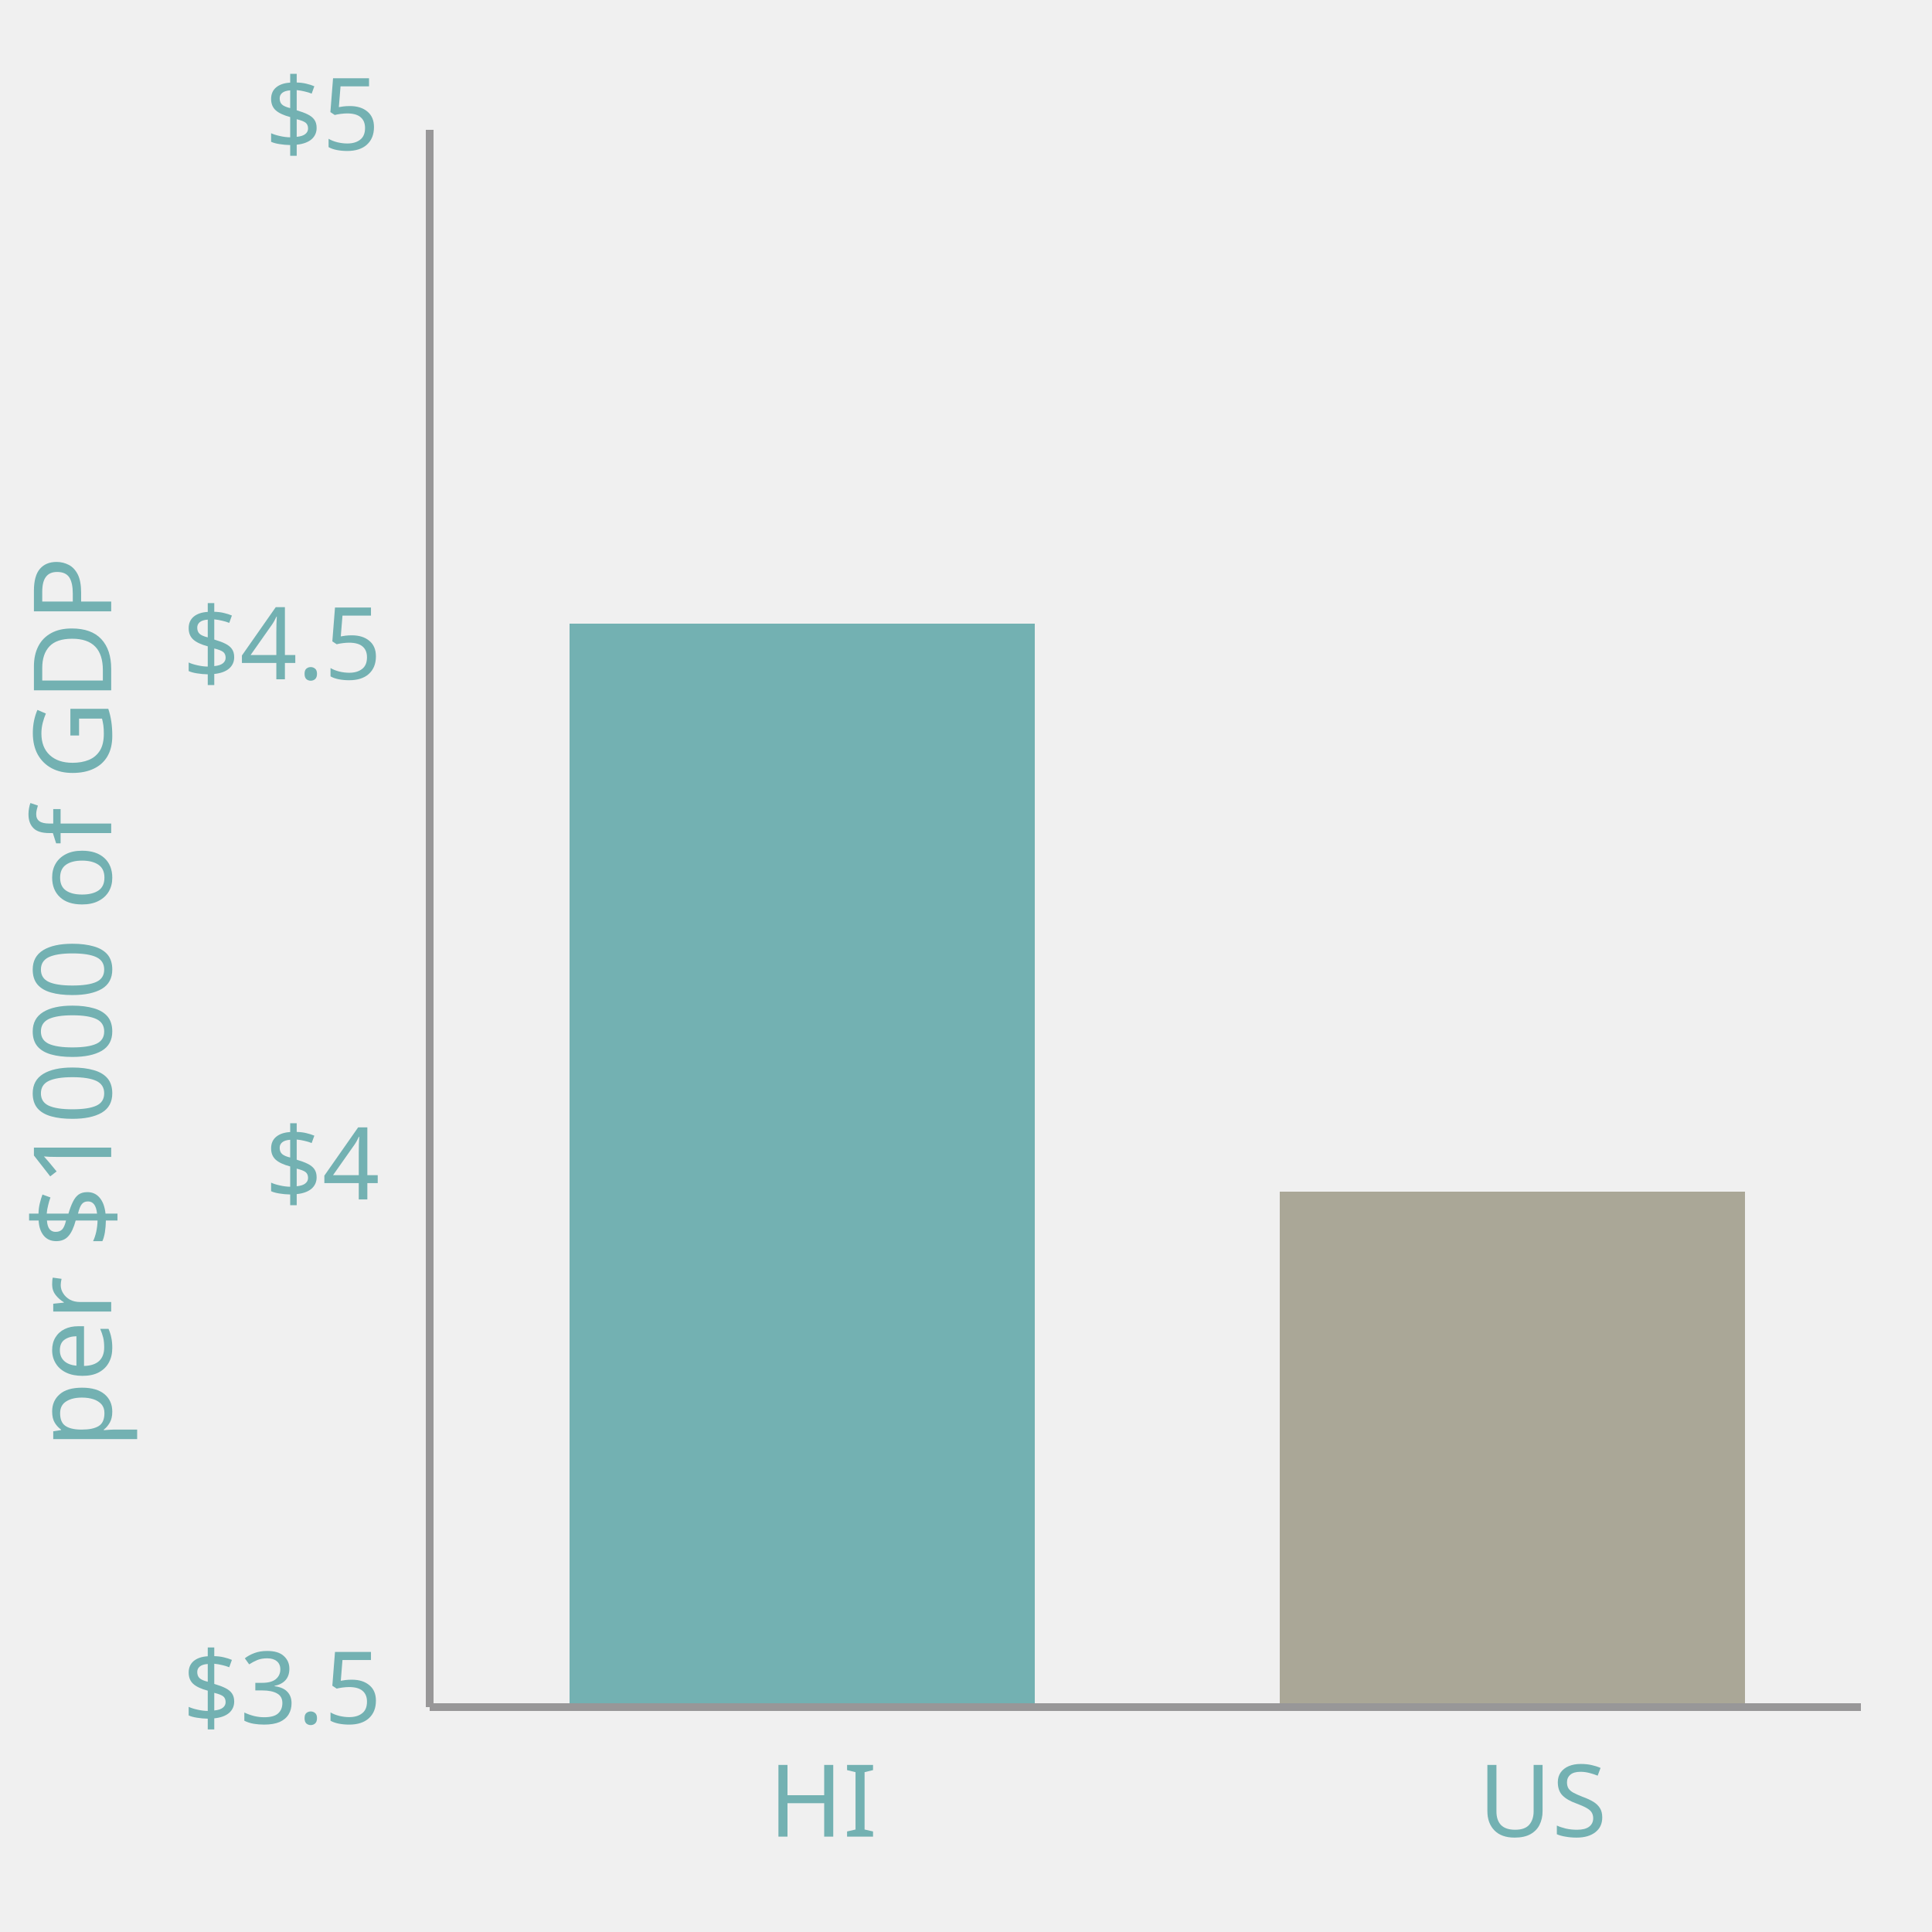
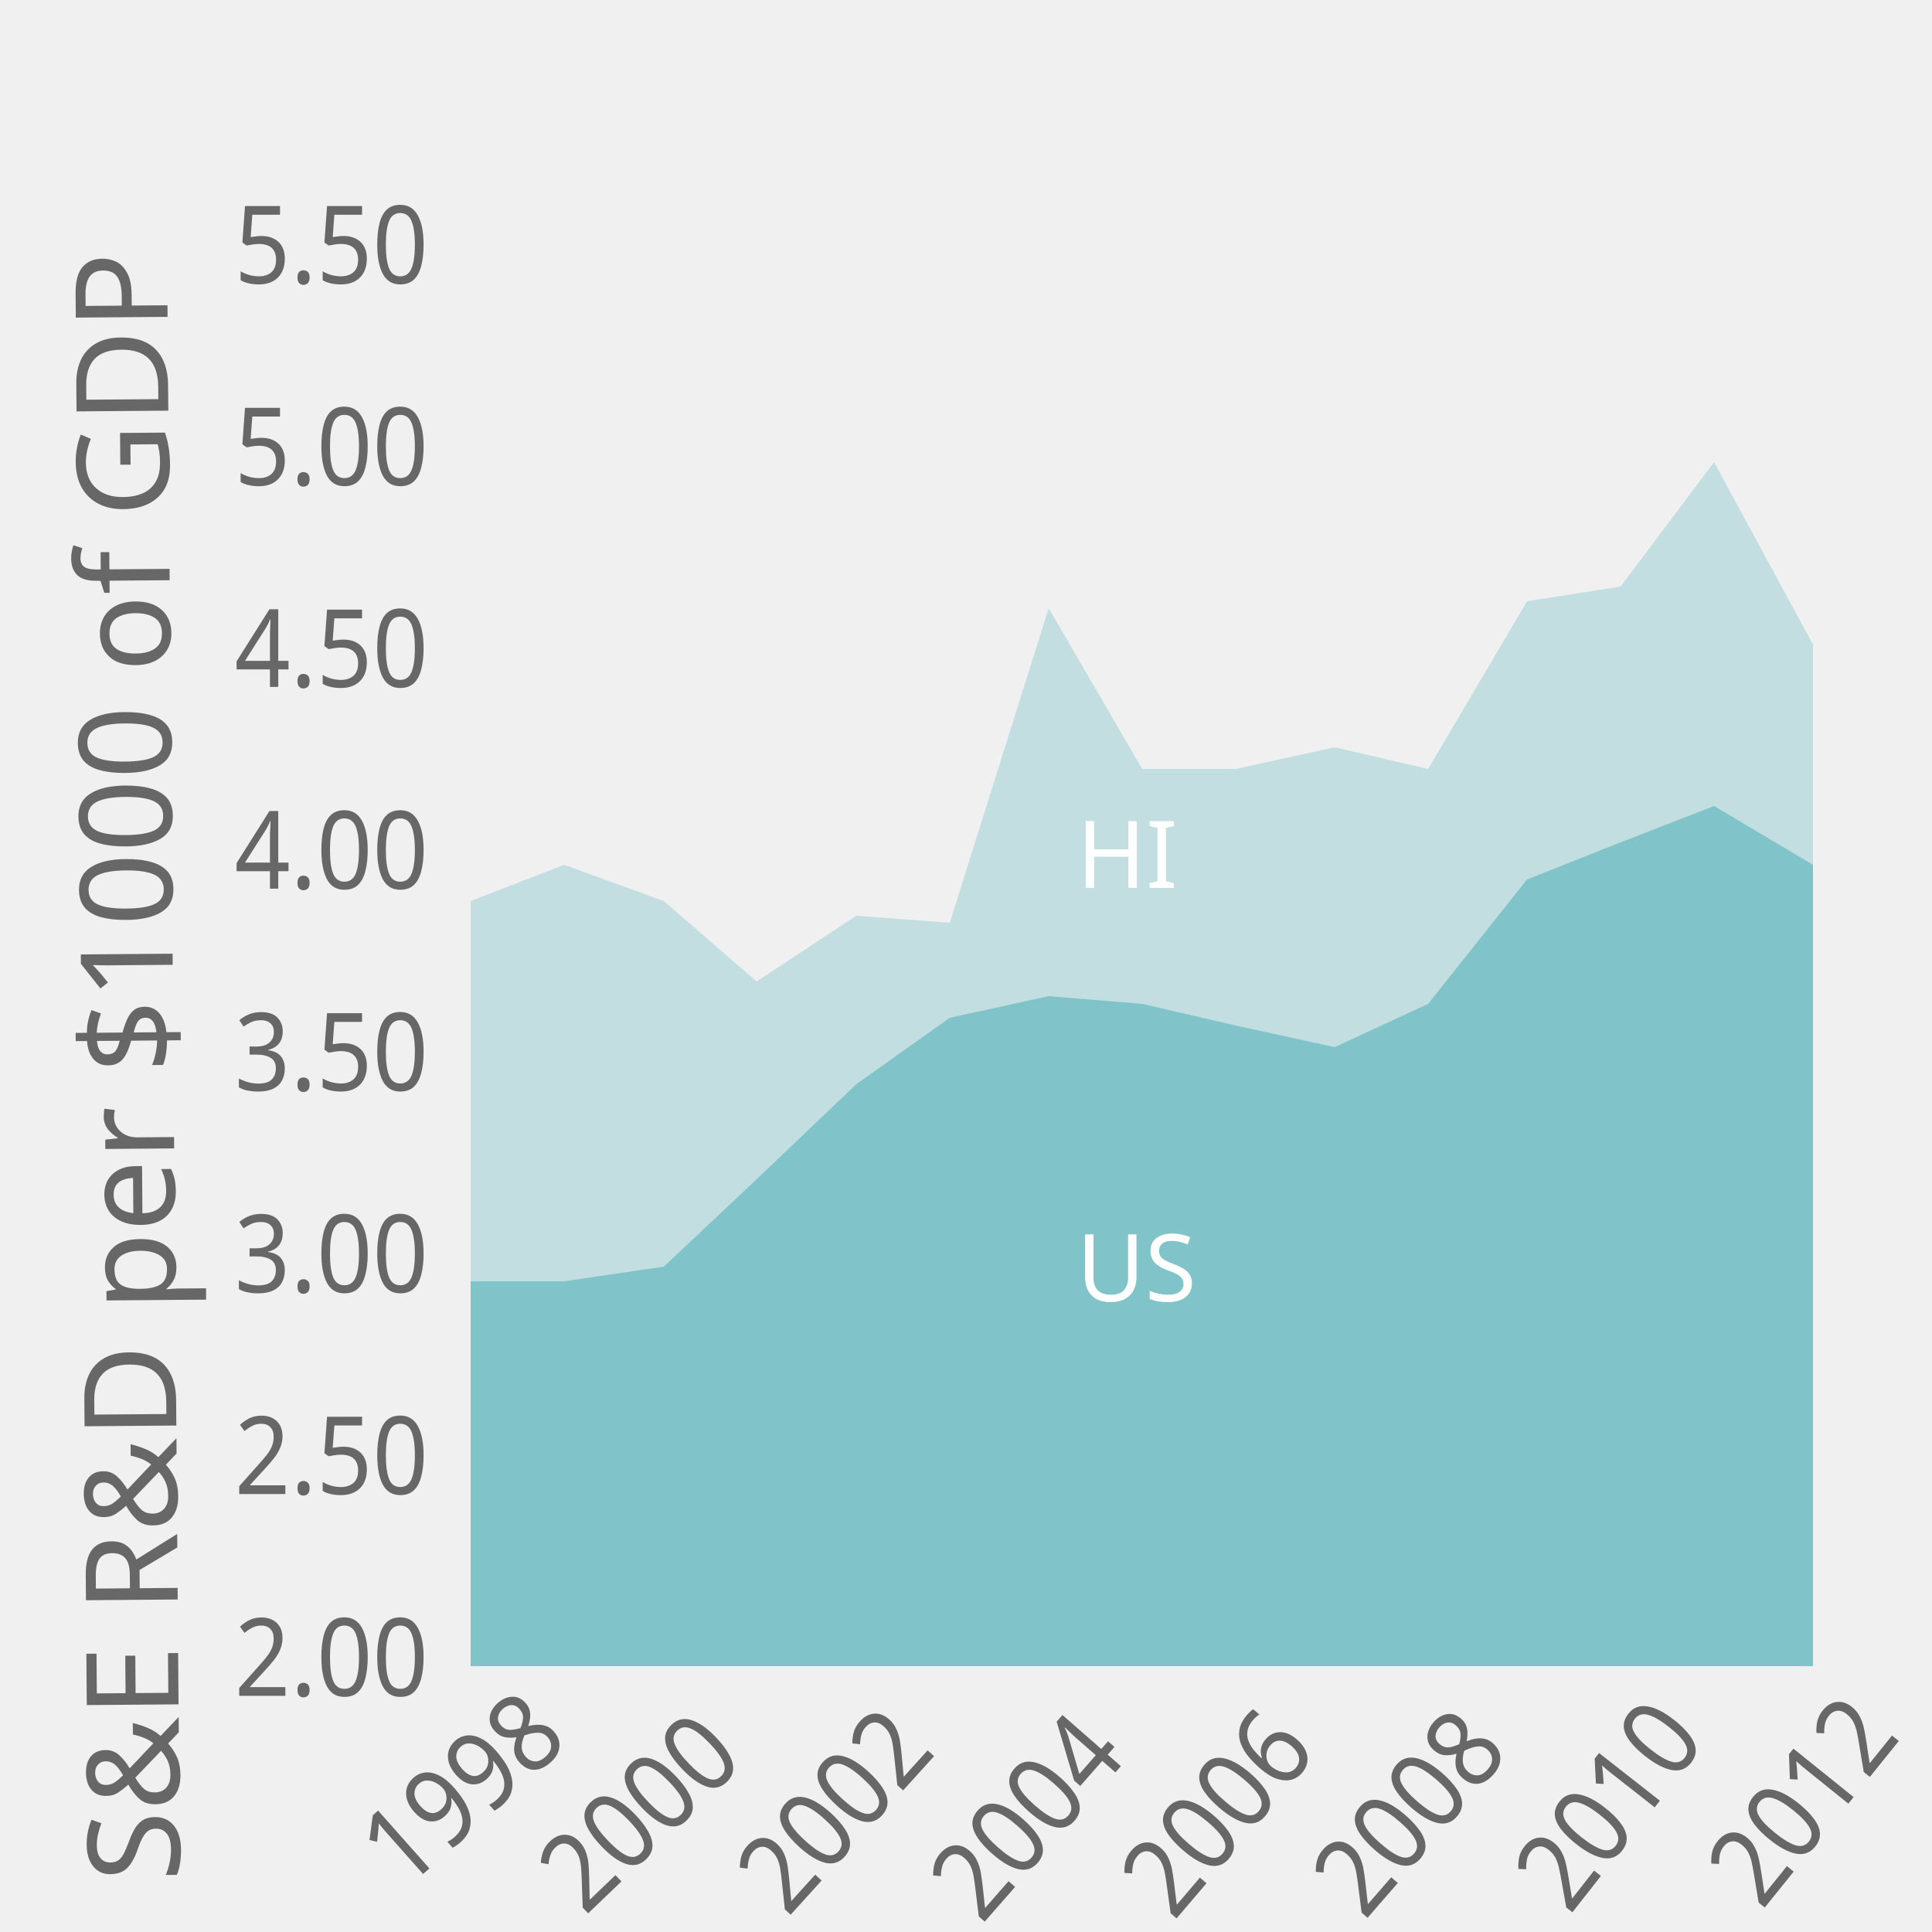
- <svg xmlns="http://www.w3.org/2000/svg" version="1.1" id="Layer_1" x="0px" y="0px" viewBox="0 0 250 250" style="enable-background:new 0 0 250 250;" xml:space="preserve">
+ <svg xmlns="http://www.w3.org/2000/svg" xmlns:xlink="http://www.w3.org/1999/xlink" version="1.1" id="Layer_1" x="0px" y="0px" viewBox="0 0 250 250" style="enable-background:new 0 0 250 250;" xml:space="preserve">
  <style type="text/css">
- 	.st0{fill:#73B1B2;}
- 	.st1{fill:#AAA797;}
- 	.st2{fill:none;stroke:#989798;stroke-linejoin:round;stroke-miterlimit:10;}
- 	.st3{font-family:'Montserrat-SemiBold';}
- 	.st4{font-size:13px;}
+ 	.st0{opacity:0.4;clip-path:url(#SVGID_2_);fill:#80C4C9;}
+ 	.st1{fill:#80C4C9;}
+ 	.st2{fill:#676767;}
+ 	.st3{font-family:'Montserrat-Regular';}
+ 	.st4{font-size:14px;}
	.st5{fill:none;}
- 	.st6{font-size:14px;}
+ 	.st6{fill:#FFFFFF;}
+ 	.st7{font-family:'Gotham-Bold';}
+ 	.st8{font-size:12.09px;}
+ 	.st9{font-size:16.626px;}
</style>
-   <g id="Layer_1_1_">
+   <g>
    <g>
      <g>
-         <rect id="SVGID_1_" x="73.7" y="80.7" class="st0" width="60.2" height="140.2" />
+         <defs>
+           <rect id="SVGID_1_" x="60.9" y="32.8" width="173.7" height="182.8" />
+         </defs>
+         <clipPath id="SVGID_2_">
+           <use xlink:href="#SVGID_1_" style="overflow:visible;" />
+         </clipPath>
+         <polygon class="st0" points="60.9,116.6 73,111.9 85.9,116.6 97.9,127 110.8,118.5 122.9,119.4 135.7,78.7 147.8,99.5      159.9,99.5 172.7,96.7 184.8,99.5 197.6,77.8 209.7,75.9 221.8,59.8 234.6,83.4 234.6,215.6 60.9,215.6    " />
+       </g>
+       <polygon class="st1" points="60.9,165.8 73,165.8 85.9,163.9 97.9,152.6 110.8,140.3 122.9,131.7 135.7,128.9 147.8,129.9     159.9,132.7 172.7,135.5 184.8,129.9 197.6,113.8 209.7,109 221.8,104.3 234.6,111.9 234.6,215.6 60.9,215.6   " />
+       <g>
+         <text transform="matrix(0.9029 0 0 1 30.3486 219.4395)" class="st2 st3 st4">2.00 </text>
+       </g>
+       <g>
+         <text transform="matrix(0.9029 0 0 1 30.3486 193.3271)" class="st2 st3 st4">2.50 </text>
+       </g>
+       <g>
+         <text transform="matrix(0.9029 0 0 1 30.3486 167.2178)" class="st2 st3 st4">3.00 </text>
+       </g>
+       <g>
+         <text transform="matrix(0.9029 0 0 1 30.3486 141.1074)" class="st2 st3 st4">3.50 </text>
+       </g>
+       <g>
+         <text transform="matrix(0.9029 0 0 1 30.3486 114.9956)" class="st2 st3 st4">4.00 </text>
+       </g>
+       <g>
+         <text transform="matrix(0.9029 0 0 1 30.3486 88.8862)" class="st2 st3 st4">4.50 </text>
+       </g>
+       <g>
+         <text transform="matrix(0.9029 0 0 1 30.3486 62.7749)" class="st2 st3 st4">5.00 </text>
+       </g>
+       <g>
+         <text transform="matrix(0.9029 0 0 1 30.3486 36.6616)" class="st2 st3 st4">5.50 </text>
+       </g>
+       <g>
+         <g>
+           <text transform="matrix(0.6756 -0.599 0.6634 0.7483 52.2039 244.7481)" class="st2 st3 st4">1998 </text>
+         </g>
+       </g>
+       <g>
+         <g>
+           <text transform="matrix(0.6518 -0.6247 0.6919 0.722 75.669 248.0041)" class="st2 st3 st4">2000 </text>
+         </g>
+       </g>
+       <g>
+         <g>
+           <text transform="matrix(0.6057 -0.6696 0.7416 0.6708 101.908 248.2107)" class="st2 st3 st4">2002 </text>
+         </g>
+       </g>
+       <g>
+         <g>
+           <text transform="matrix(0.5949 -0.6792 0.7523 0.6588 127.0223 249.1132)" class="st2 st3 st4">2004 </text>
+         </g>
+       </g>
+       <g>
+         <g>
+           <text transform="matrix(0.5858 -0.6871 0.761 0.6488 151.8562 248.6951)" class="st2 st3 st4">2006 </text>
+         </g>
+       </g>
+       <g>
+         <g>
+           <text transform="matrix(0.5918 -0.6819 0.7553 0.6554 176.5672 248.6205)" class="st2 st3 st4">2008 </text>
+         </g>
+       </g>
+       <g>
+         <g>
+           <text transform="matrix(0.5572 -0.7105 0.7869 0.6171 203.0979 247.9224)" class="st2 st3 st4">2010 </text>
+         </g>
+       </g>
+       <g>
+         <g>
+           <text transform="matrix(0.5661 -0.7034 0.779 0.627 227.9795 247.305)" class="st2 st3 st4">2012 </text>
+         </g>
      </g>
    </g>
    <g>
-       <g>
-         <rect id="SVGID_3_" x="165.6" y="154.2" class="st1" width="60.2" height="66.7" />
-       </g>
+       <rect x="139.3" y="159.5" class="st5" width="37.2" height="29.5" />
+       <text transform="matrix(1 0 0 1 139.3213 168.3682)" class="st6 st7 st8">US</text>
    </g>
    <g>
-       <line class="st2" x1="55.6" y1="220.9" x2="55.6" y2="16.8" />
-     </g>
-     <g>
-       <line class="st2" x1="55.6" y1="220.9" x2="240.8" y2="220.9" />
+       <rect x="139.3" y="106.1" class="st5" width="37.2" height="29.5" />
+       <text transform="matrix(1 0 0 1 139.3213 114.8936)" class="st6 st7 st8">HI</text>
    </g>
  </g>
-   <g id="labels">
-     <text transform="matrix(1 0 0 1 191.2949 237.6611)" class="st0 st3 st4">US</text>
-     <text transform="matrix(1 0 0 1 99.4629 237.6611)" class="st0 st3 st4">HI</text>
-     <text transform="matrix(1 0 0 1 23.6016 223.0381)" class="st0 st3 st4">$3.5</text>
-     <text transform="matrix(1 0 0 1 34.2682 155.2051)" class="st0 st3 st4">$4</text>
-     <text transform="matrix(1 0 0 1 23.6016 87.8975)" class="st0 st3 st4">$4.5</text>
-     <text transform="matrix(1 0 0 1 34.2682 19.4111)" class="st0 st3 st4">$5</text>
-     <rect x="2" y="36.7" class="st5" width="10.4" height="150.7" />
-     <text transform="matrix(4.489660e-11 -1 1 4.489660e-11 14.3883 187.4092)" class="st0 st3 st6">per $1000 of GDP</text>
+   <g>
+     <rect x="10.4" y="0" transform="matrix(1 -5.799976e-03 5.799976e-03 1 -0.7058 0.1162)" class="st5" width="18.5" height="243.5" />
+     <text transform="matrix(-7.919911e-03 -1 1 -7.929990e-03 23.2853 243.4476)" class="st2 st7 st9">S&amp;E R&amp;D per $1000 of GDP</text>
  </g>
</svg>
